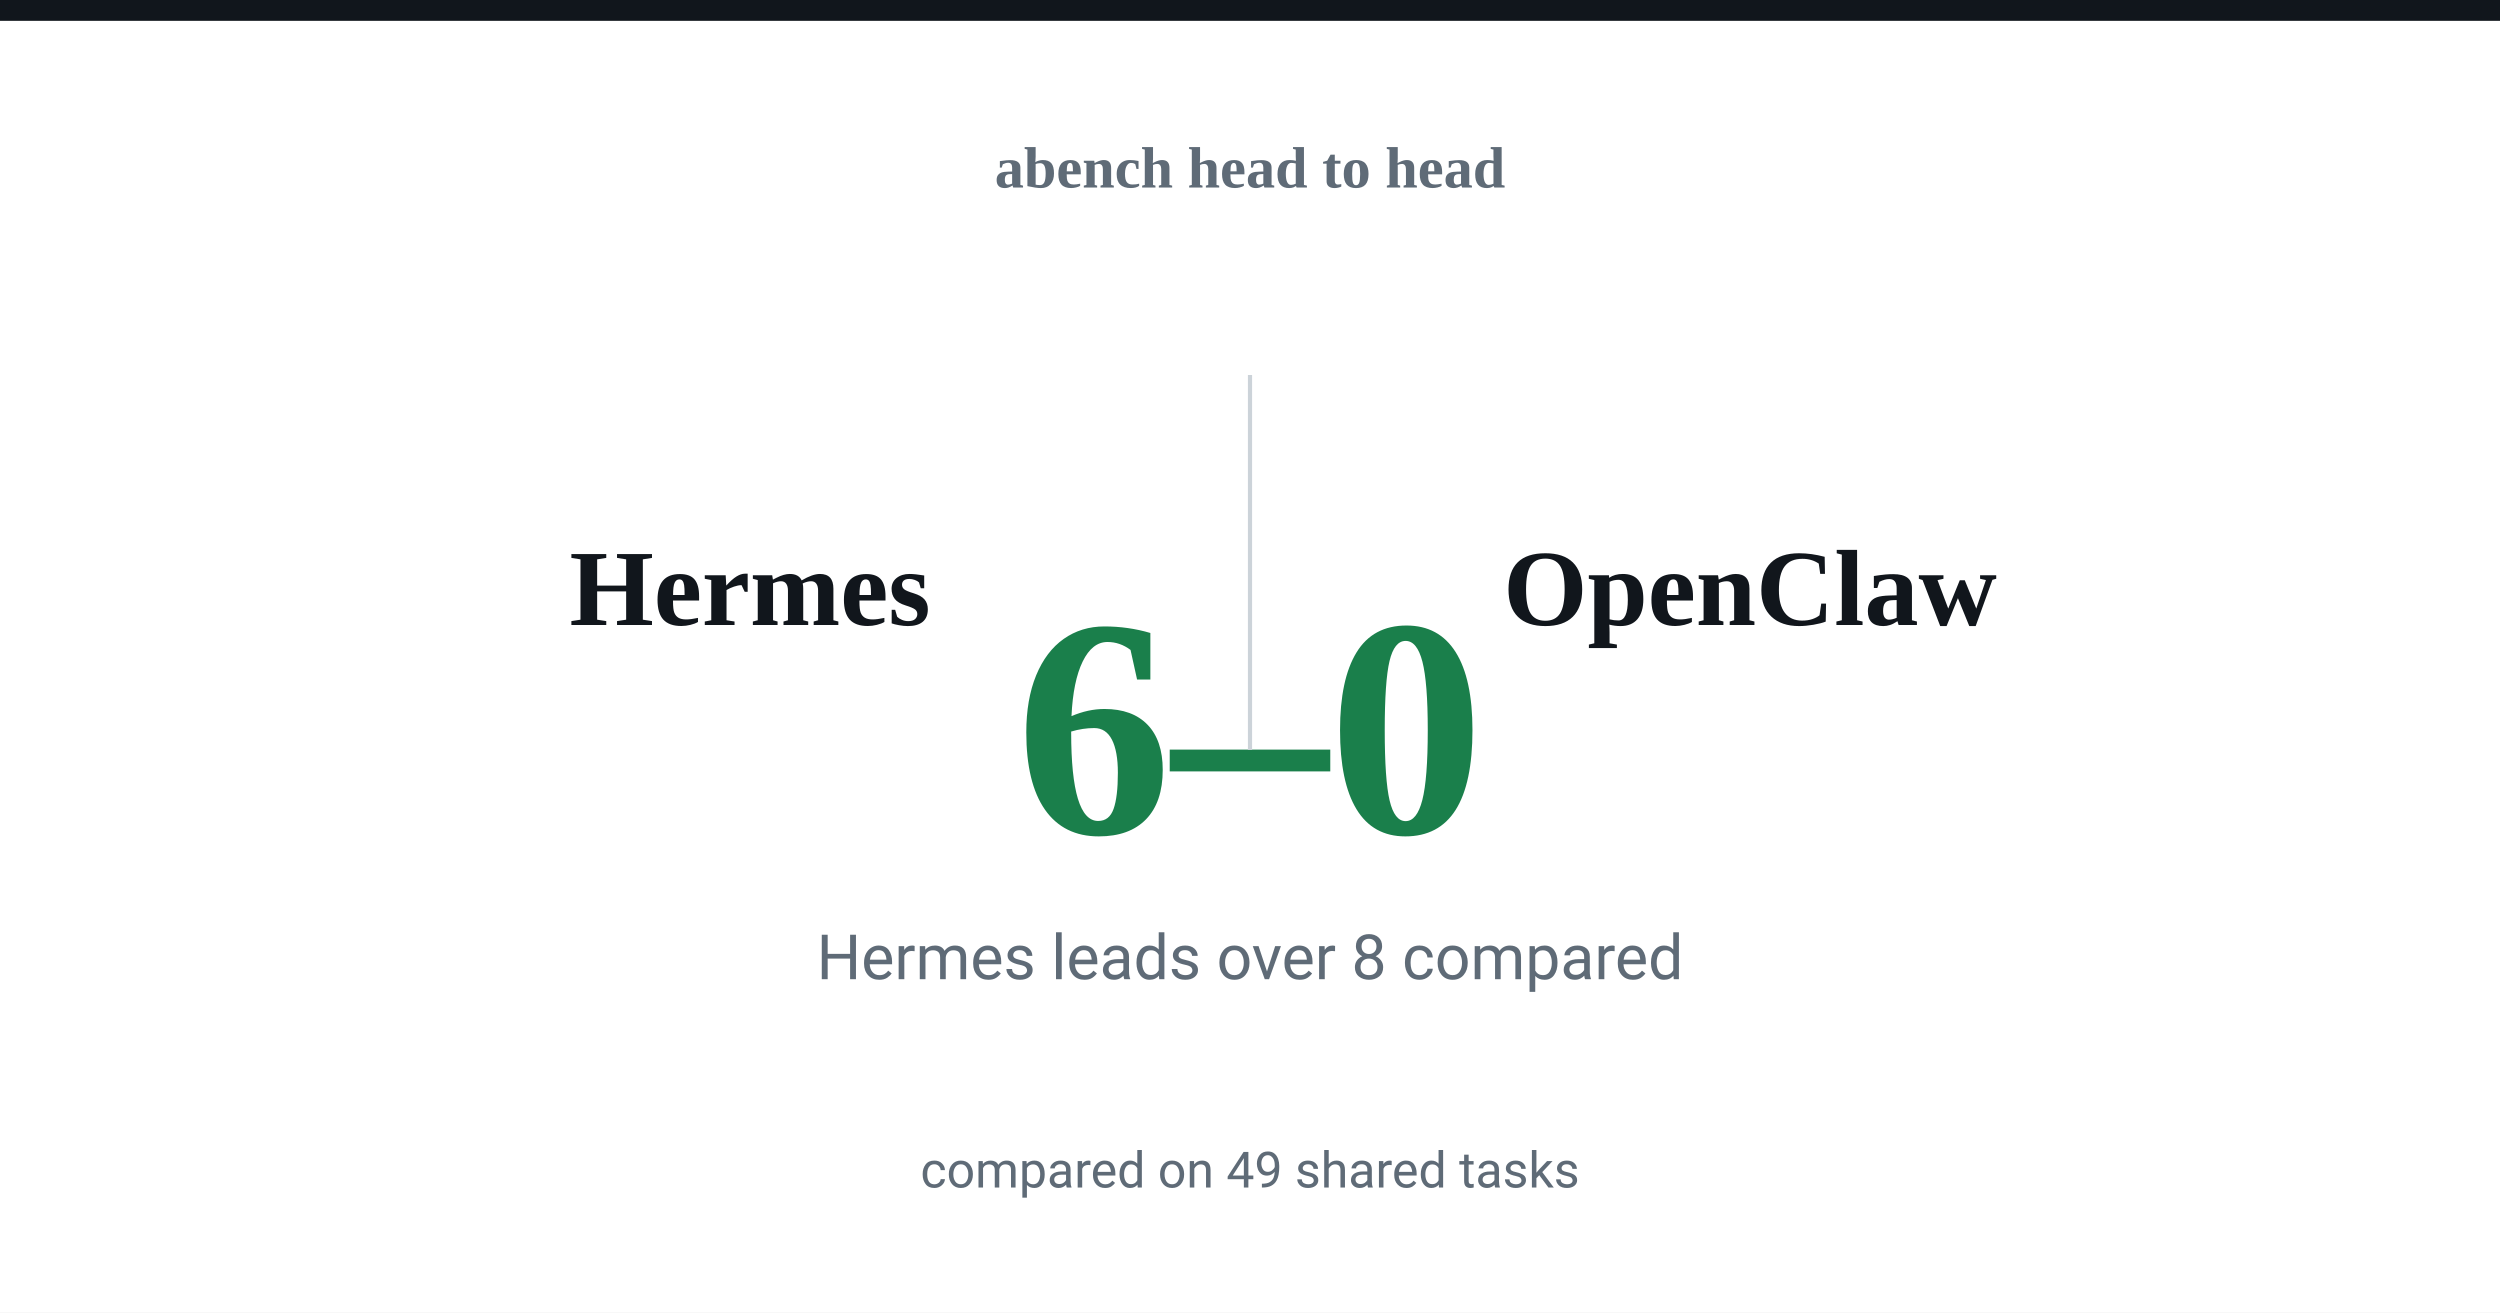
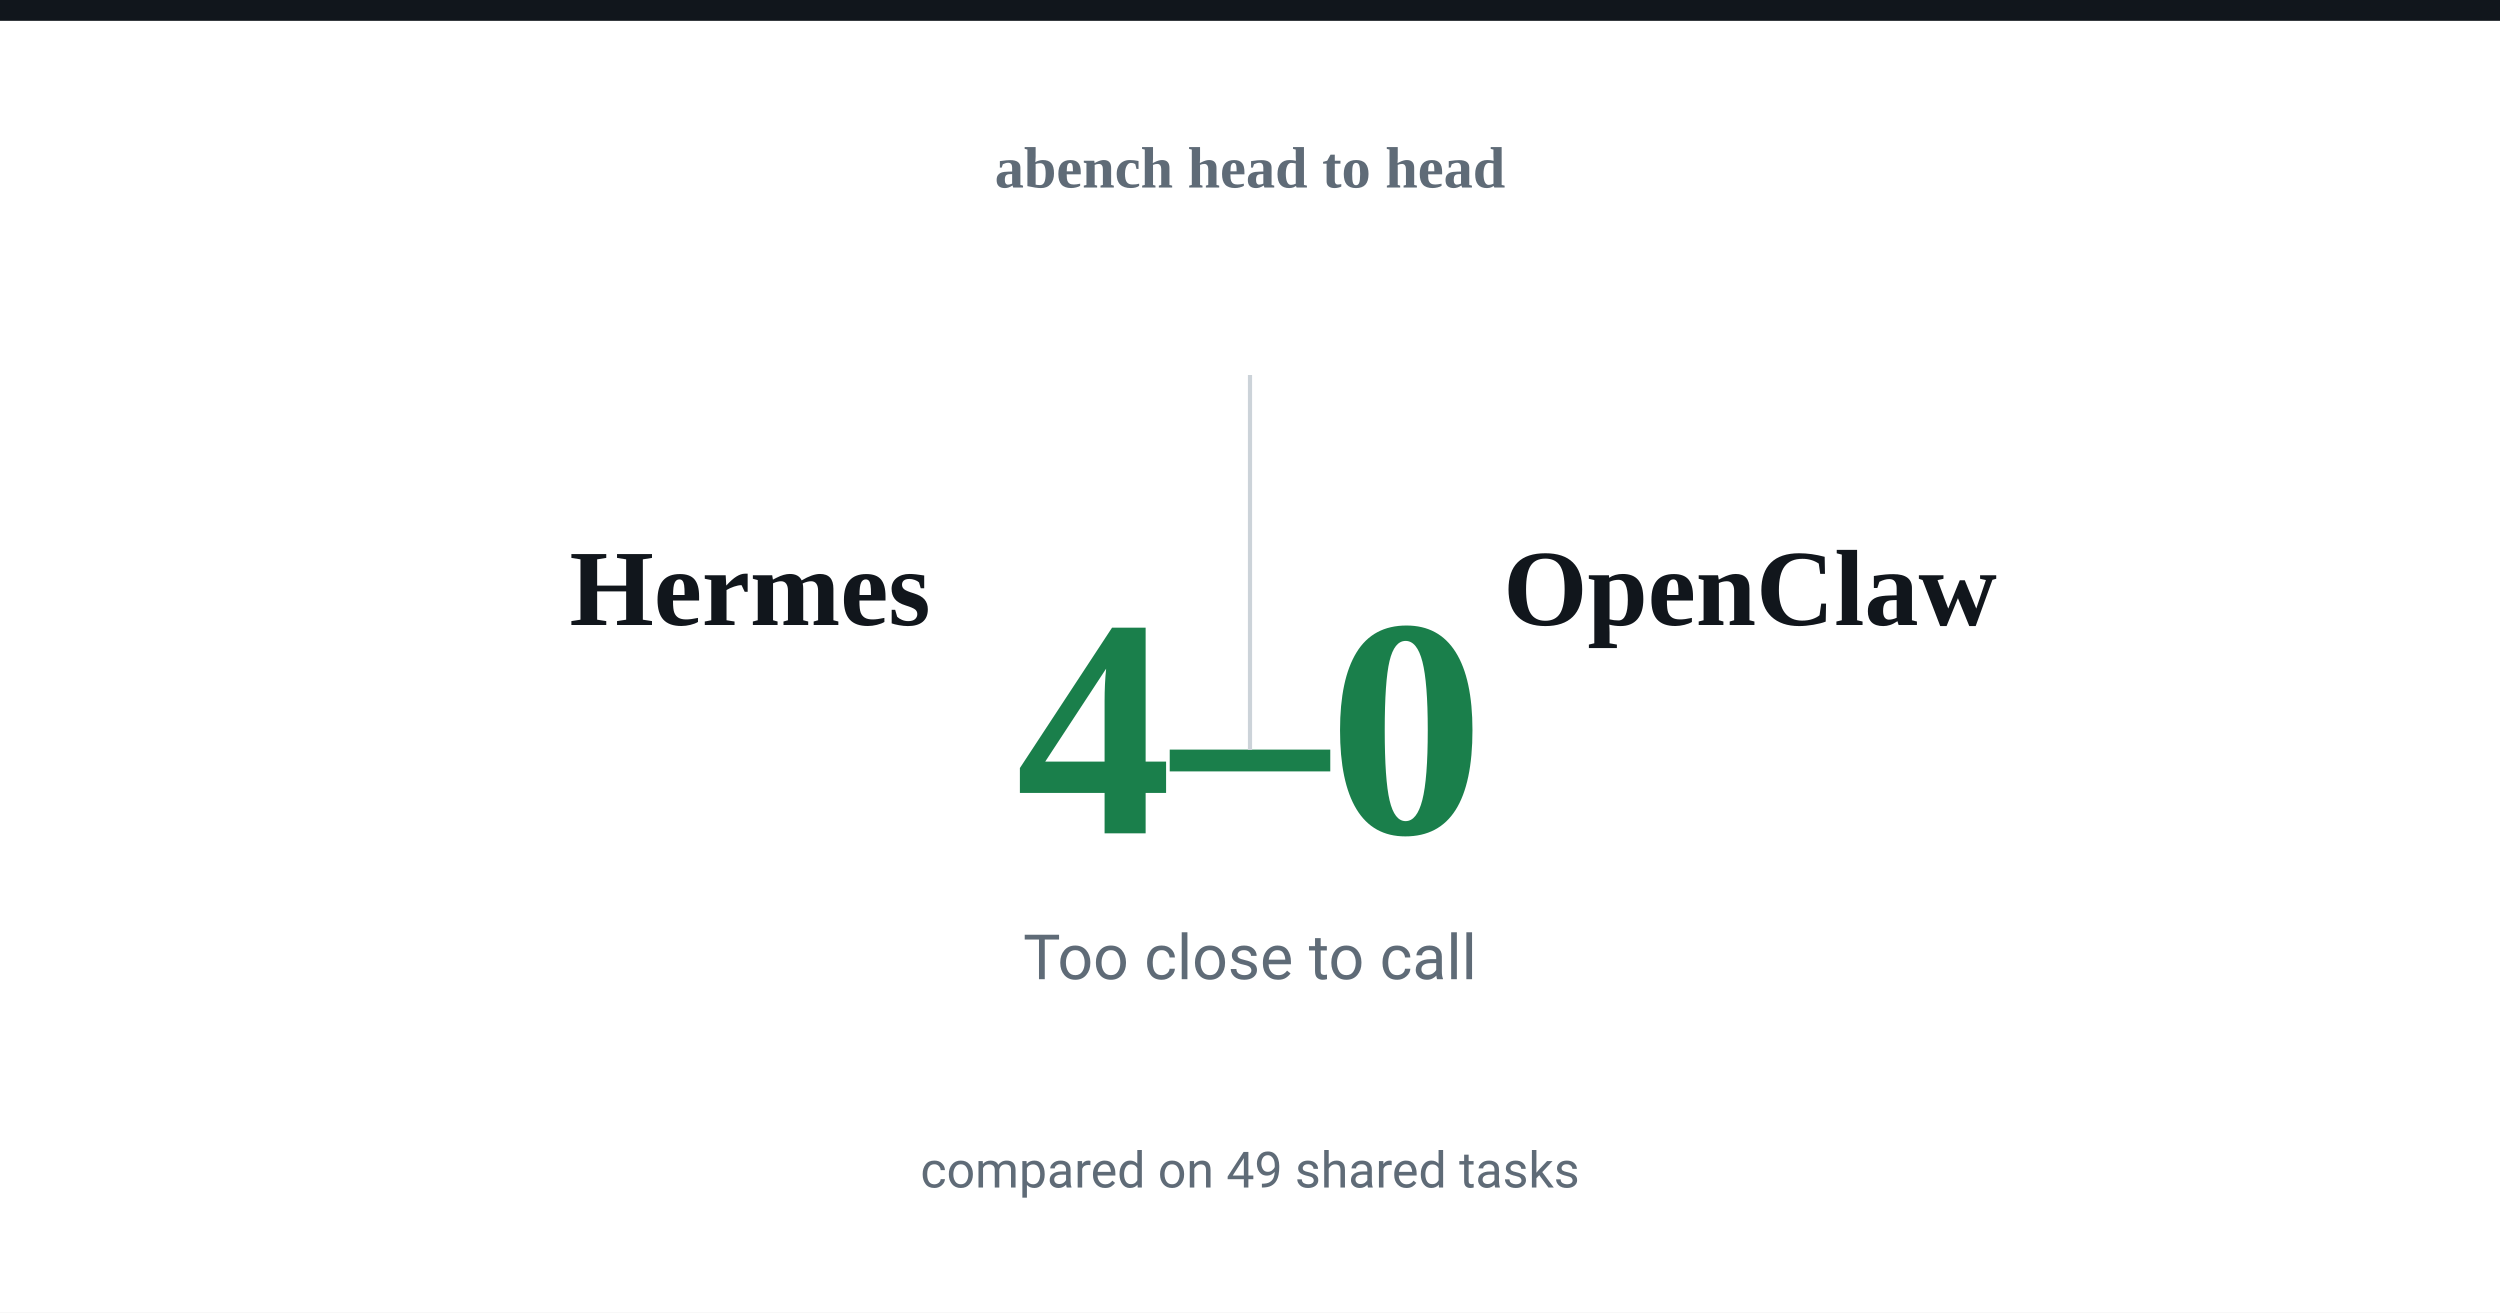
<svg xmlns="http://www.w3.org/2000/svg" width="1200" height="630" viewBox="0 0 1200 630">
  <rect width="1200" height="630" fill="#ffffff" />
  <rect x="0" y="0" width="1200" height="10" fill="#11161c" />
  <text x="600" y="90" font-family="Charter,Georgia,'Times New Roman',serif" font-size="28" fill="#5f6b77" font-weight="600" text-anchor="middle">abench head to head</text>
  <text x="360" y="300" font-family="Charter,Georgia,'Times New Roman',serif" font-size="52" fill="#11161c" font-weight="600" text-anchor="middle">Hermes</text>
  <text x="840" y="300" font-family="Charter,Georgia,'Times New Roman',serif" font-size="52" fill="#11161c" font-weight="600" text-anchor="middle">OpenClaw</text>
-   <text x="600" y="400" font-family="Charter,Georgia,'Times New Roman',serif" font-size="150" fill="#1a7f4b" font-weight="600" text-anchor="middle">6–0</text>
-   <text x="600" y="470" font-family="-apple-system,Segoe UI,Roboto,Helvetica,Arial,sans-serif" font-size="30" fill="#5f6b77" font-weight="400" text-anchor="middle">Hermes leads over 8 compared</text>
+   <text x="600" y="400" font-family="Charter,Georgia,'Times New Roman',serif" font-size="150" fill="#1a7f4b" font-weight="600" text-anchor="middle">4–0</text>
+   <text x="600" y="470" font-family="-apple-system,Segoe UI,Roboto,Helvetica,Arial,sans-serif" font-size="30" fill="#5f6b77" font-weight="400" text-anchor="middle">Too close to call</text>
  <text x="600" y="570" font-family="-apple-system,Segoe UI,Roboto,Helvetica,Arial,sans-serif" font-size="24" fill="#5f6b77" font-weight="400" text-anchor="middle">compared on 49 shared tasks</text>
  <line x1="600" y1="180" x2="600" y2="360" stroke="#ccd3d9" stroke-width="2" />
</svg>
